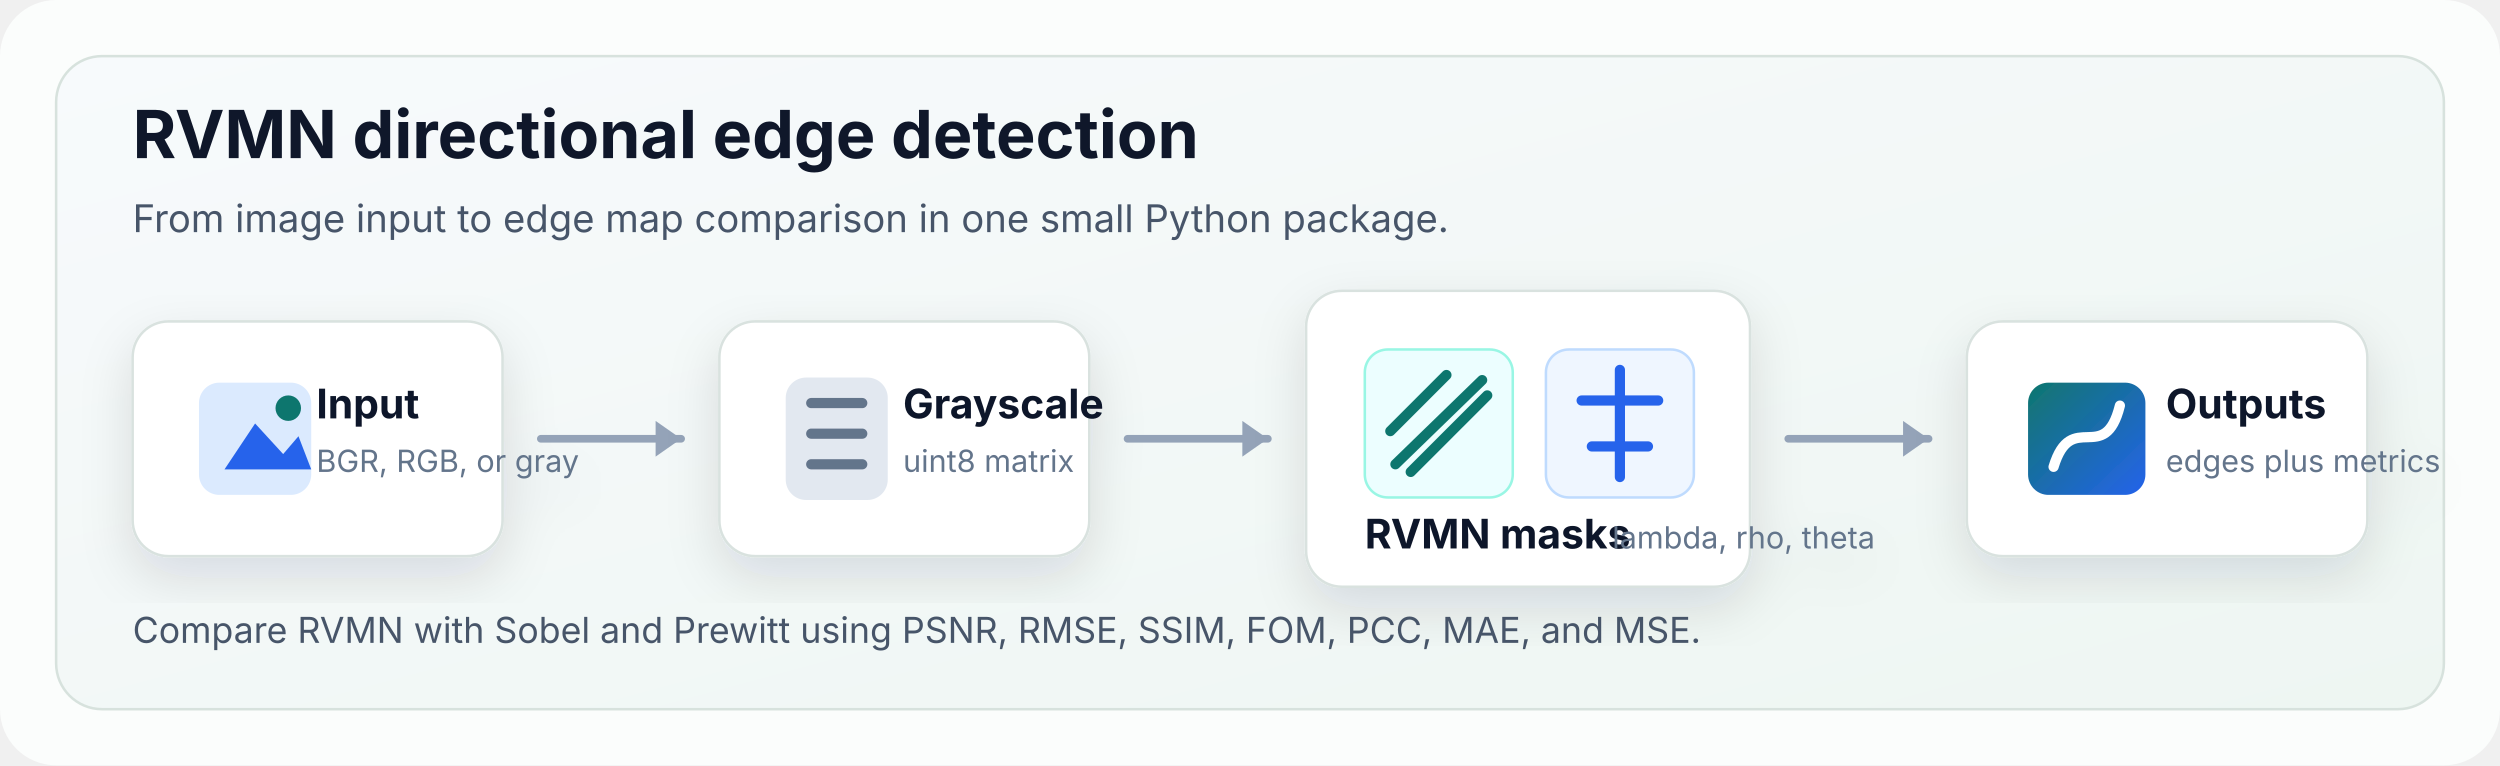
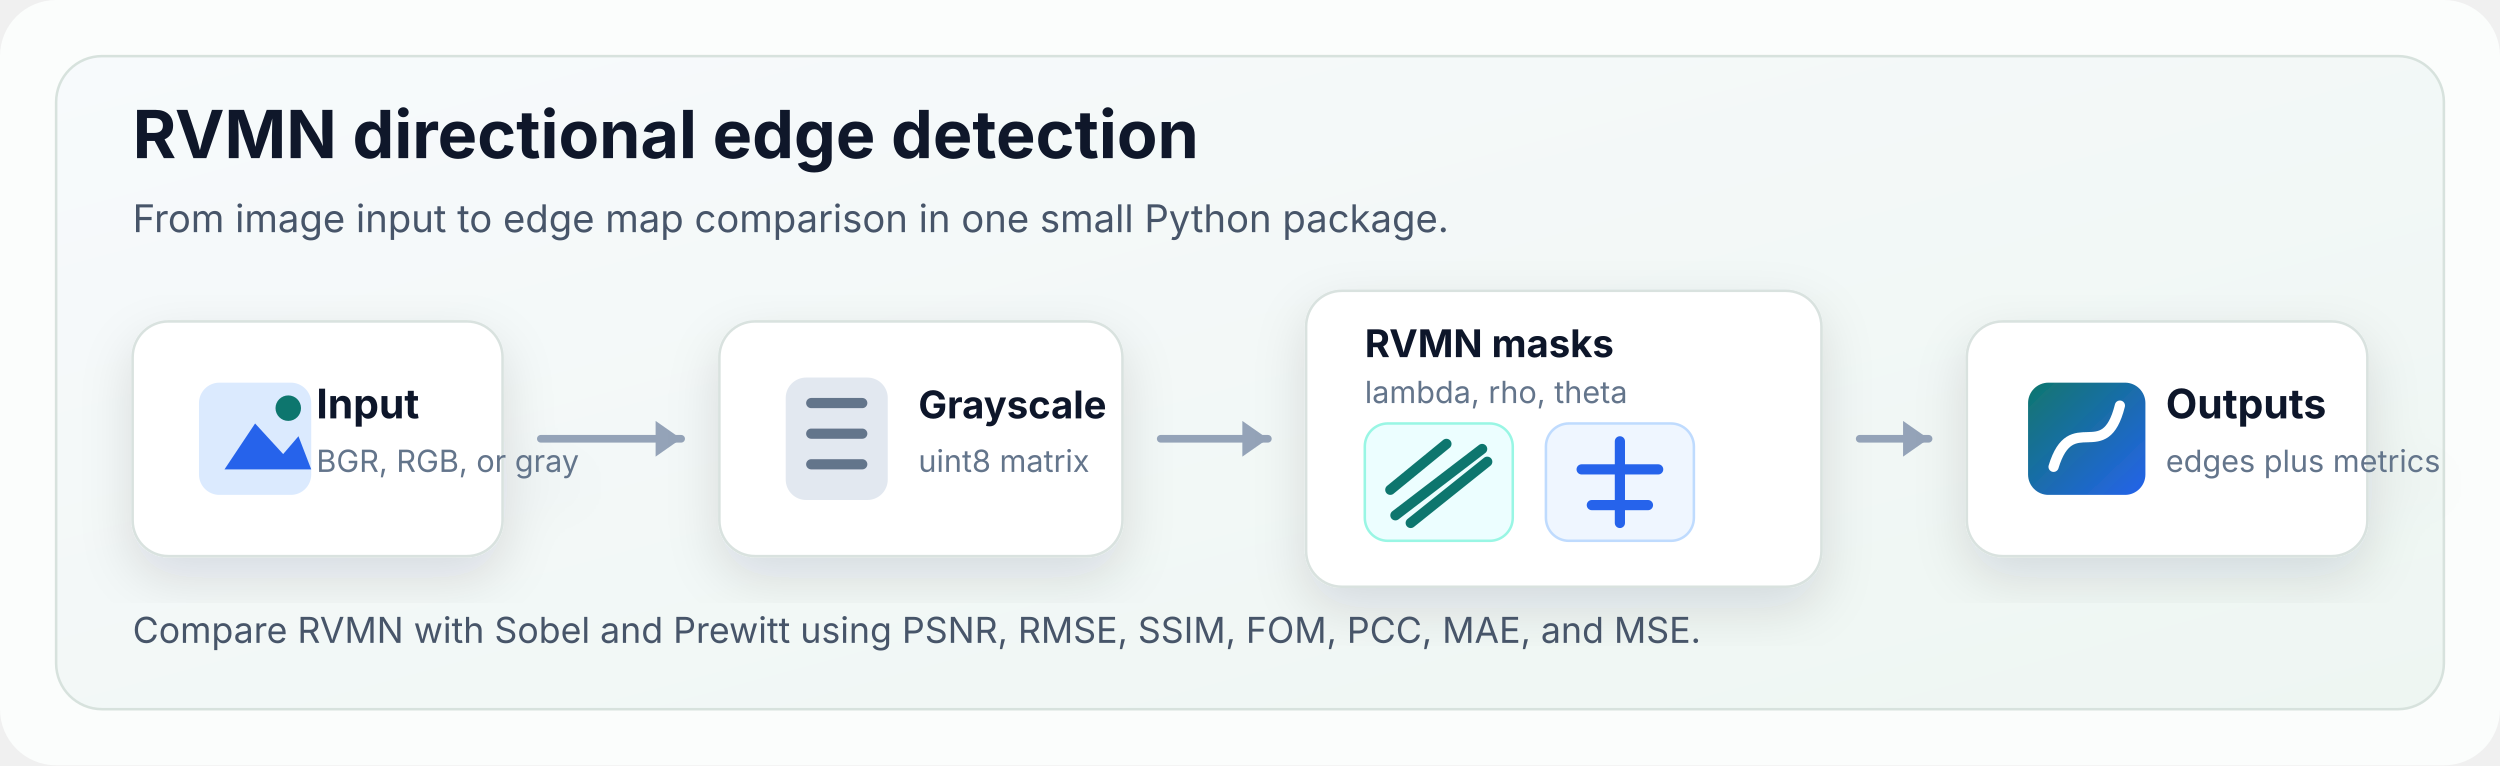
<svg xmlns="http://www.w3.org/2000/svg" width="980" height="300" viewBox="0 0 980 300" role="img" aria-labelledby="title desc">
  <defs>
    <linearGradient id="panel" x1="0" x2="1" y1="0" y2="1">
      <stop offset="0" stop-color="#f7fafc" />
      <stop offset="1" stop-color="#eef6f2" />
    </linearGradient>
    <linearGradient id="accent" x1="0" x2="1" y1="0" y2="1">
      <stop offset="0" stop-color="#0f766e" />
      <stop offset="1" stop-color="#2563eb" />
    </linearGradient>
    <filter id="shadow" x="-20%" y="-20%" width="140%" height="140%">
      <feDropShadow dx="0" dy="8" stdDeviation="10" flood-color="#0f172a" flood-opacity="0.12" />
    </filter>
  </defs>
  <rect width="980" height="300" rx="22" fill="#fbfdfc" />
  <rect x="22" y="22" width="936" height="256" rx="18" fill="url(#panel)" stroke="#d7e2dd" />
  <text x="52" y="62" fill="#0f172a" font-family="Inter, Segoe UI, Arial, sans-serif" font-size="26" font-weight="700">RVMN directional edge detection</text>
  <text x="52" y="91" fill="#475569" font-family="Inter, Segoe UI, Arial, sans-serif" font-size="15">From image input to edge map comparison in one small Python package.</text>
  <g filter="url(#shadow)">
    <rect x="52" y="126" width="145" height="92" rx="14" fill="#ffffff" stroke="#d9e2df" />
    <rect x="78" y="150" width="44" height="44" rx="8" fill="#dbeafe" />
    <path d="M88 184 L100 166 L111 178 L117 171 L122 184 Z" fill="#2563eb" />
    <circle cx="113" cy="160" r="5" fill="#0f766e" />
    <text x="124" y="164" fill="#0f172a" font-family="Inter, Segoe UI, Arial, sans-serif" font-size="16" font-weight="700">Input</text>
    <text x="124" y="185" fill="#64748b" font-family="Inter, Segoe UI, Arial, sans-serif" font-size="12">BGR, RGB, or gray</text>
  </g>
  <path d="M212 172 H267" stroke="#94a3b8" stroke-width="3" stroke-linecap="round" />
  <path d="M267 172 l-10 -7 v14 z" fill="#94a3b8" />
  <g filter="url(#shadow)">
-     <rect x="282" y="126" width="145" height="92" rx="14" fill="#ffffff" stroke="#d9e2df" />
+     <rect x="282" y="126" width="158" height="92" rx="14" fill="#ffffff" stroke="#d9e2df" />
    <rect x="308" y="148" width="40" height="48" rx="8" fill="#e2e8f0" />
    <path d="M318 158 H338 M318 170 H338 M318 182 H338" stroke="#64748b" stroke-width="4" stroke-linecap="round" />
-     <text x="354" y="164" fill="#0f172a" font-family="Inter, Segoe UI, Arial, sans-serif" font-size="16" font-weight="700">Grayscale</text>
-     <text x="354" y="185" fill="#64748b" font-family="Inter, Segoe UI, Arial, sans-serif" font-size="12">uint8 matrix</text>
+     <text x="360" y="164" fill="#0f172a" font-family="Inter, Segoe UI, Arial, sans-serif" font-size="15" font-weight="700">Grayscale</text>
+     <text x="360" y="185" fill="#64748b" font-family="Inter, Segoe UI, Arial, sans-serif" font-size="12">uint8 matrix</text>
  </g>
-   <path d="M442 172 H497" stroke="#94a3b8" stroke-width="3" stroke-linecap="round" />
+   <path d="M455 172 H497" stroke="#94a3b8" stroke-width="3" stroke-linecap="round" />
  <path d="M497 172 l-10 -7 v14 z" fill="#94a3b8" />
  <g filter="url(#shadow)">
-     <rect x="512" y="114" width="174" height="116" rx="14" fill="#ffffff" stroke="#d9e2df" />
-     <g transform="translate(535 137)">
-       <rect width="58" height="58" rx="9" fill="#ecfeff" stroke="#99f6e4" />
-       <path d="M12 45 L46 12 M18 48 L48 18 M10 32 L32 10" stroke="#0f766e" stroke-width="4" stroke-linecap="round" />
+     <rect x="512" y="114" width="202" height="116" rx="14" fill="#ffffff" stroke="#d9e2df" />
+     <text x="535" y="140" fill="#0f172a" font-family="Inter, Segoe UI, Arial, sans-serif" font-size="15" font-weight="700">RVMN masks</text>
+     <text x="535" y="158" fill="#64748b" font-family="Inter, Segoe UI, Arial, sans-serif" font-size="12">lambda, rho, theta</text>
+     <g transform="translate(535 166)">
+       <rect width="58" height="46" rx="9" fill="#ecfeff" stroke="#99f6e4" />
+       <path d="M12 36 L46 10 M18 39 L48 15 M10 26 L32 8" stroke="#0f766e" stroke-width="4" stroke-linecap="round" />
    </g>
-     <g transform="translate(606 137)">
-       <rect width="58" height="58" rx="9" fill="#eff6ff" stroke="#bfdbfe" />
-       <path d="M29 8 V50 M14 20 H44 M18 38 H40" stroke="#2563eb" stroke-width="4" stroke-linecap="round" />
+     <g transform="translate(606 166)">
+       <rect width="58" height="46" rx="9" fill="#eff6ff" stroke="#bfdbfe" />
+       <path d="M29 7 V39 M14 18 H44 M18 32 H40" stroke="#2563eb" stroke-width="4" stroke-linecap="round" />
    </g>
-     <text x="535" y="215" fill="#0f172a" font-family="Inter, Segoe UI, Arial, sans-serif" font-size="16" font-weight="700">RVMN masks</text>
-     <text x="632" y="215" fill="#64748b" font-family="Inter, Segoe UI, Arial, sans-serif" font-size="12">lambda, rho, theta</text>
  </g>
-   <path d="M701 172 H756" stroke="#94a3b8" stroke-width="3" stroke-linecap="round" />
+   <path d="M729 172 H756" stroke="#94a3b8" stroke-width="3" stroke-linecap="round" />
  <path d="M756 172 l-10 -7 v14 z" fill="#94a3b8" />
  <g filter="url(#shadow)">
    <rect x="771" y="126" width="157" height="92" rx="14" fill="#ffffff" stroke="#d9e2df" />
    <rect x="795" y="150" width="46" height="44" rx="8" fill="url(#accent)" />
    <path d="M805 183 C812 160, 825 183, 831 159" fill="none" stroke="#ffffff" stroke-width="4" stroke-linecap="round" />
    <text x="849" y="164" fill="#0f172a" font-family="Inter, Segoe UI, Arial, sans-serif" font-size="16" font-weight="700">Outputs</text>
    <text x="849" y="185" fill="#64748b" font-family="Inter, Segoe UI, Arial, sans-serif" font-size="12">edges plus metrics</text>
  </g>
  <text x="52" y="252" fill="#475569" font-family="Inter, Segoe UI, Arial, sans-serif" font-size="14">Compare RVMN with Sobel and Prewitt using PSNR, RMSE, SSIM, FOM, PCC, MAE, and MSE.</text>
</svg>
